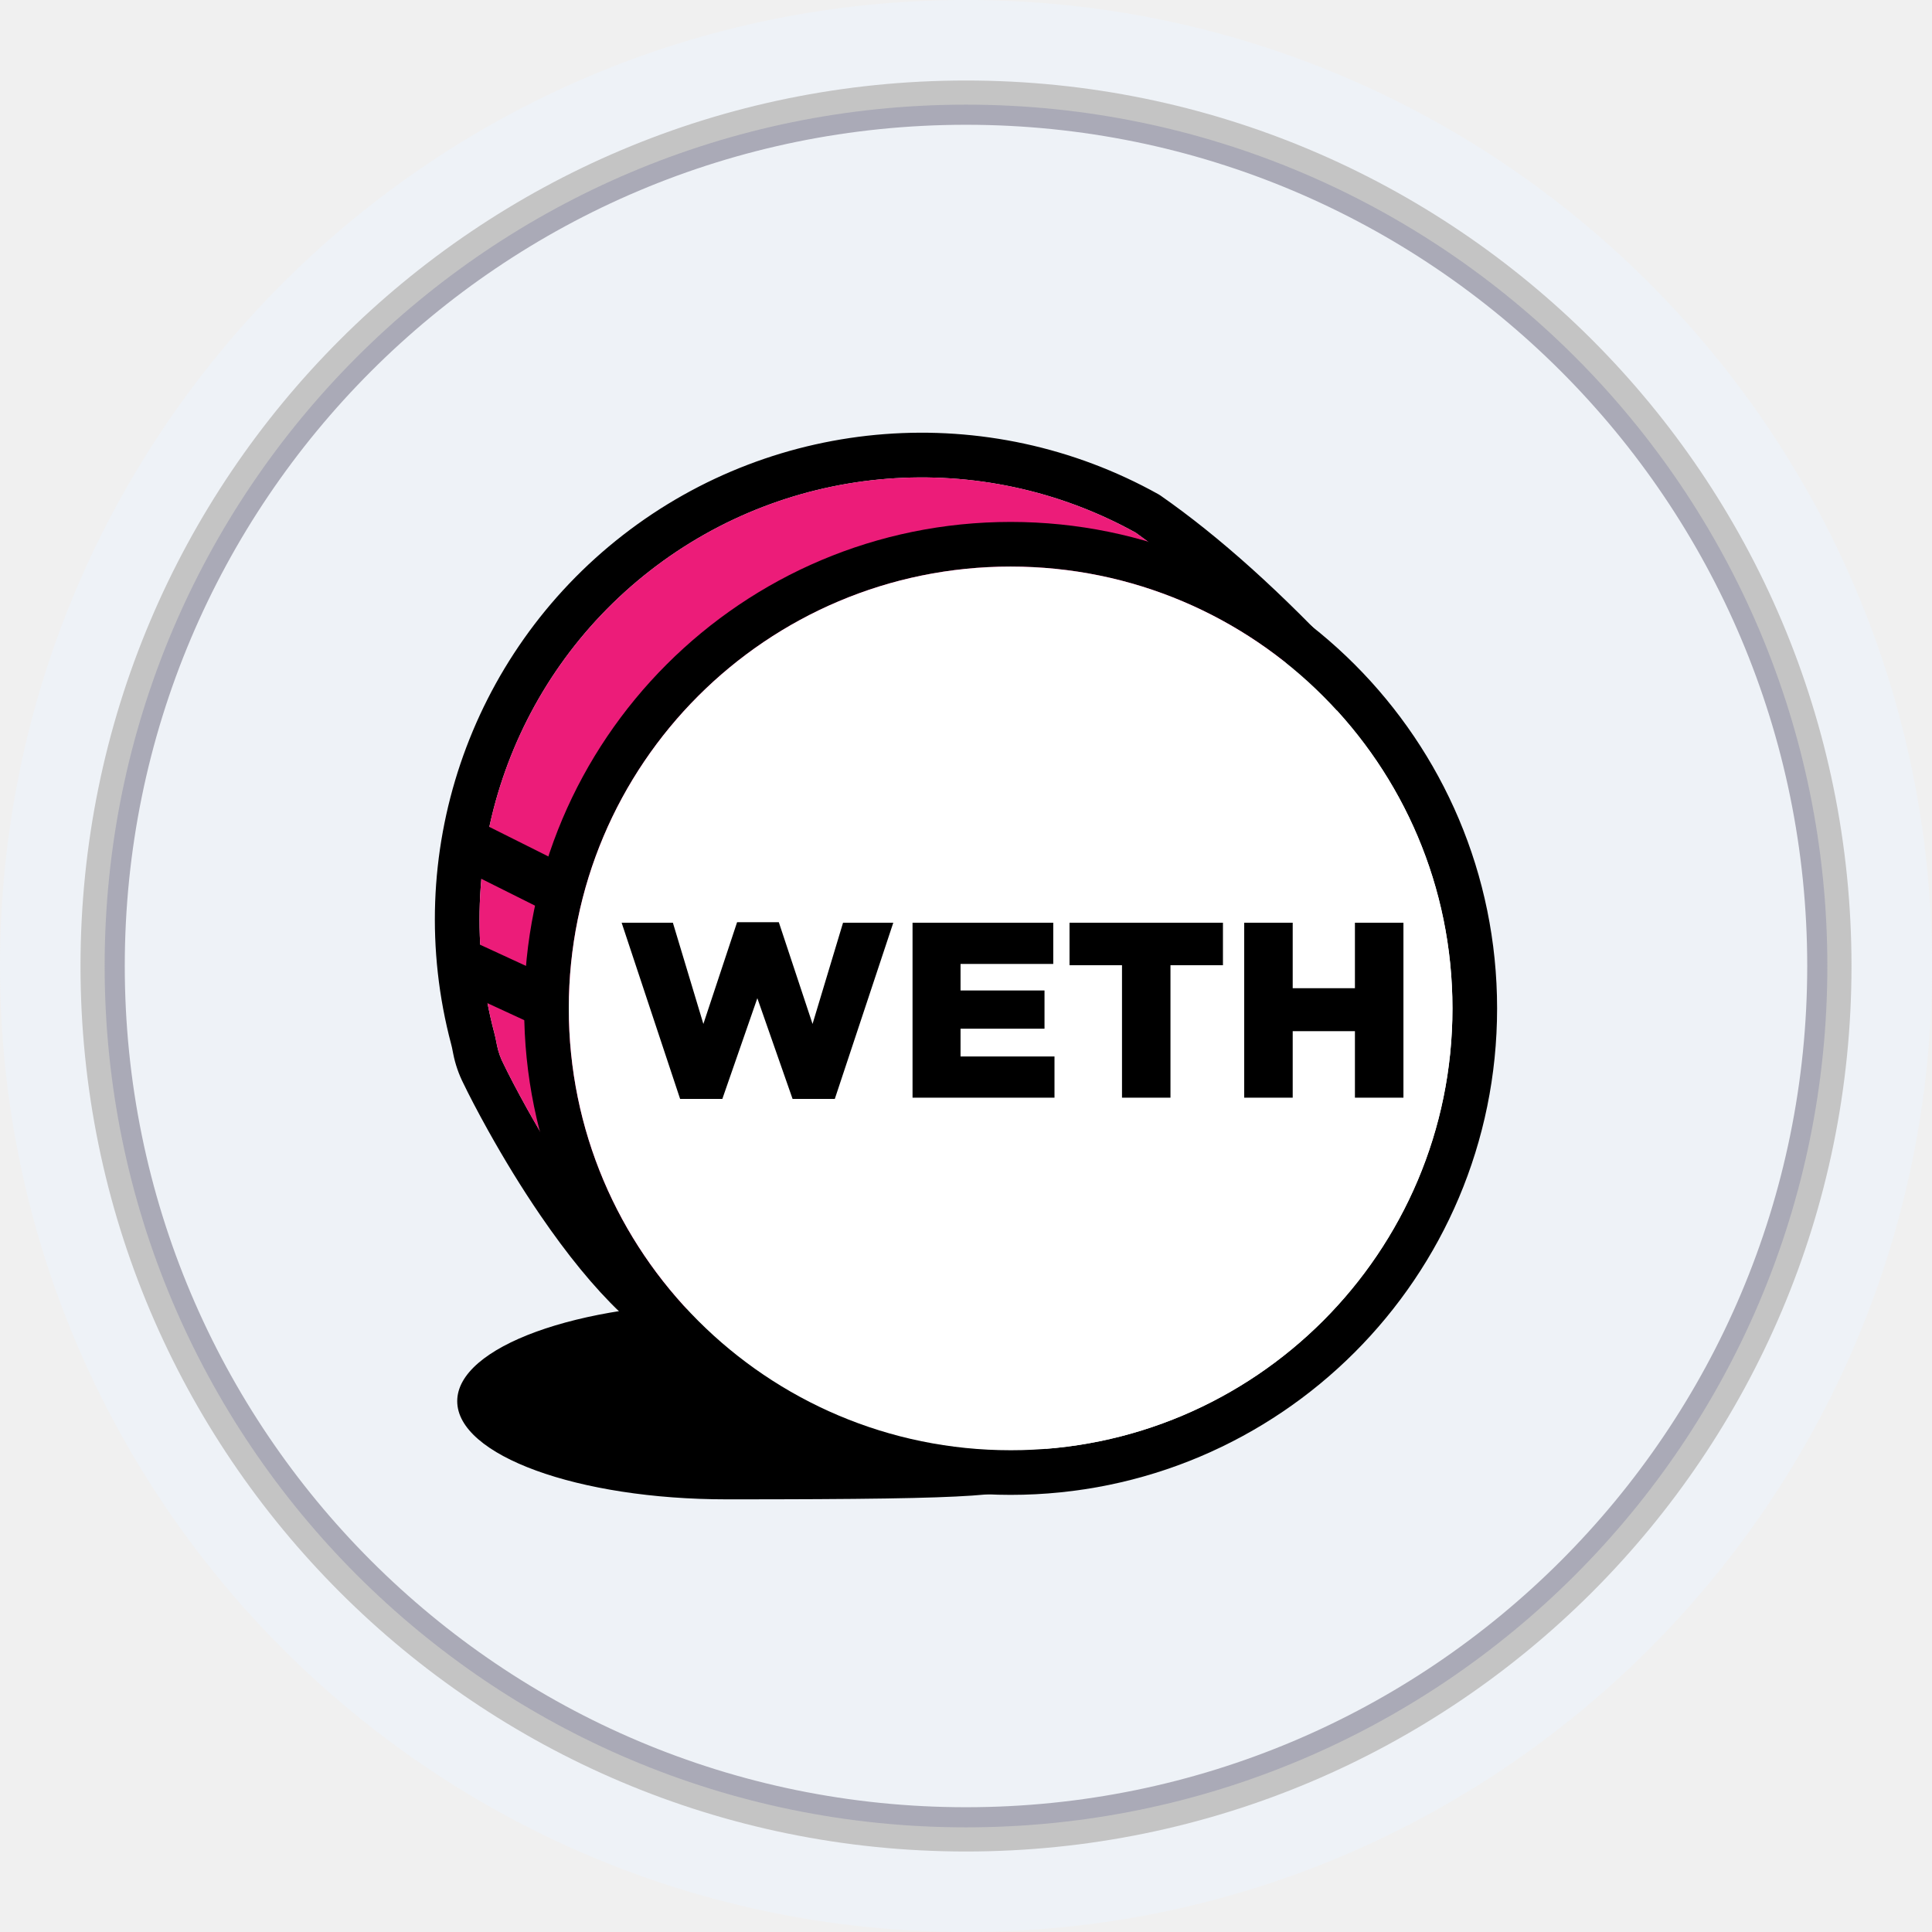
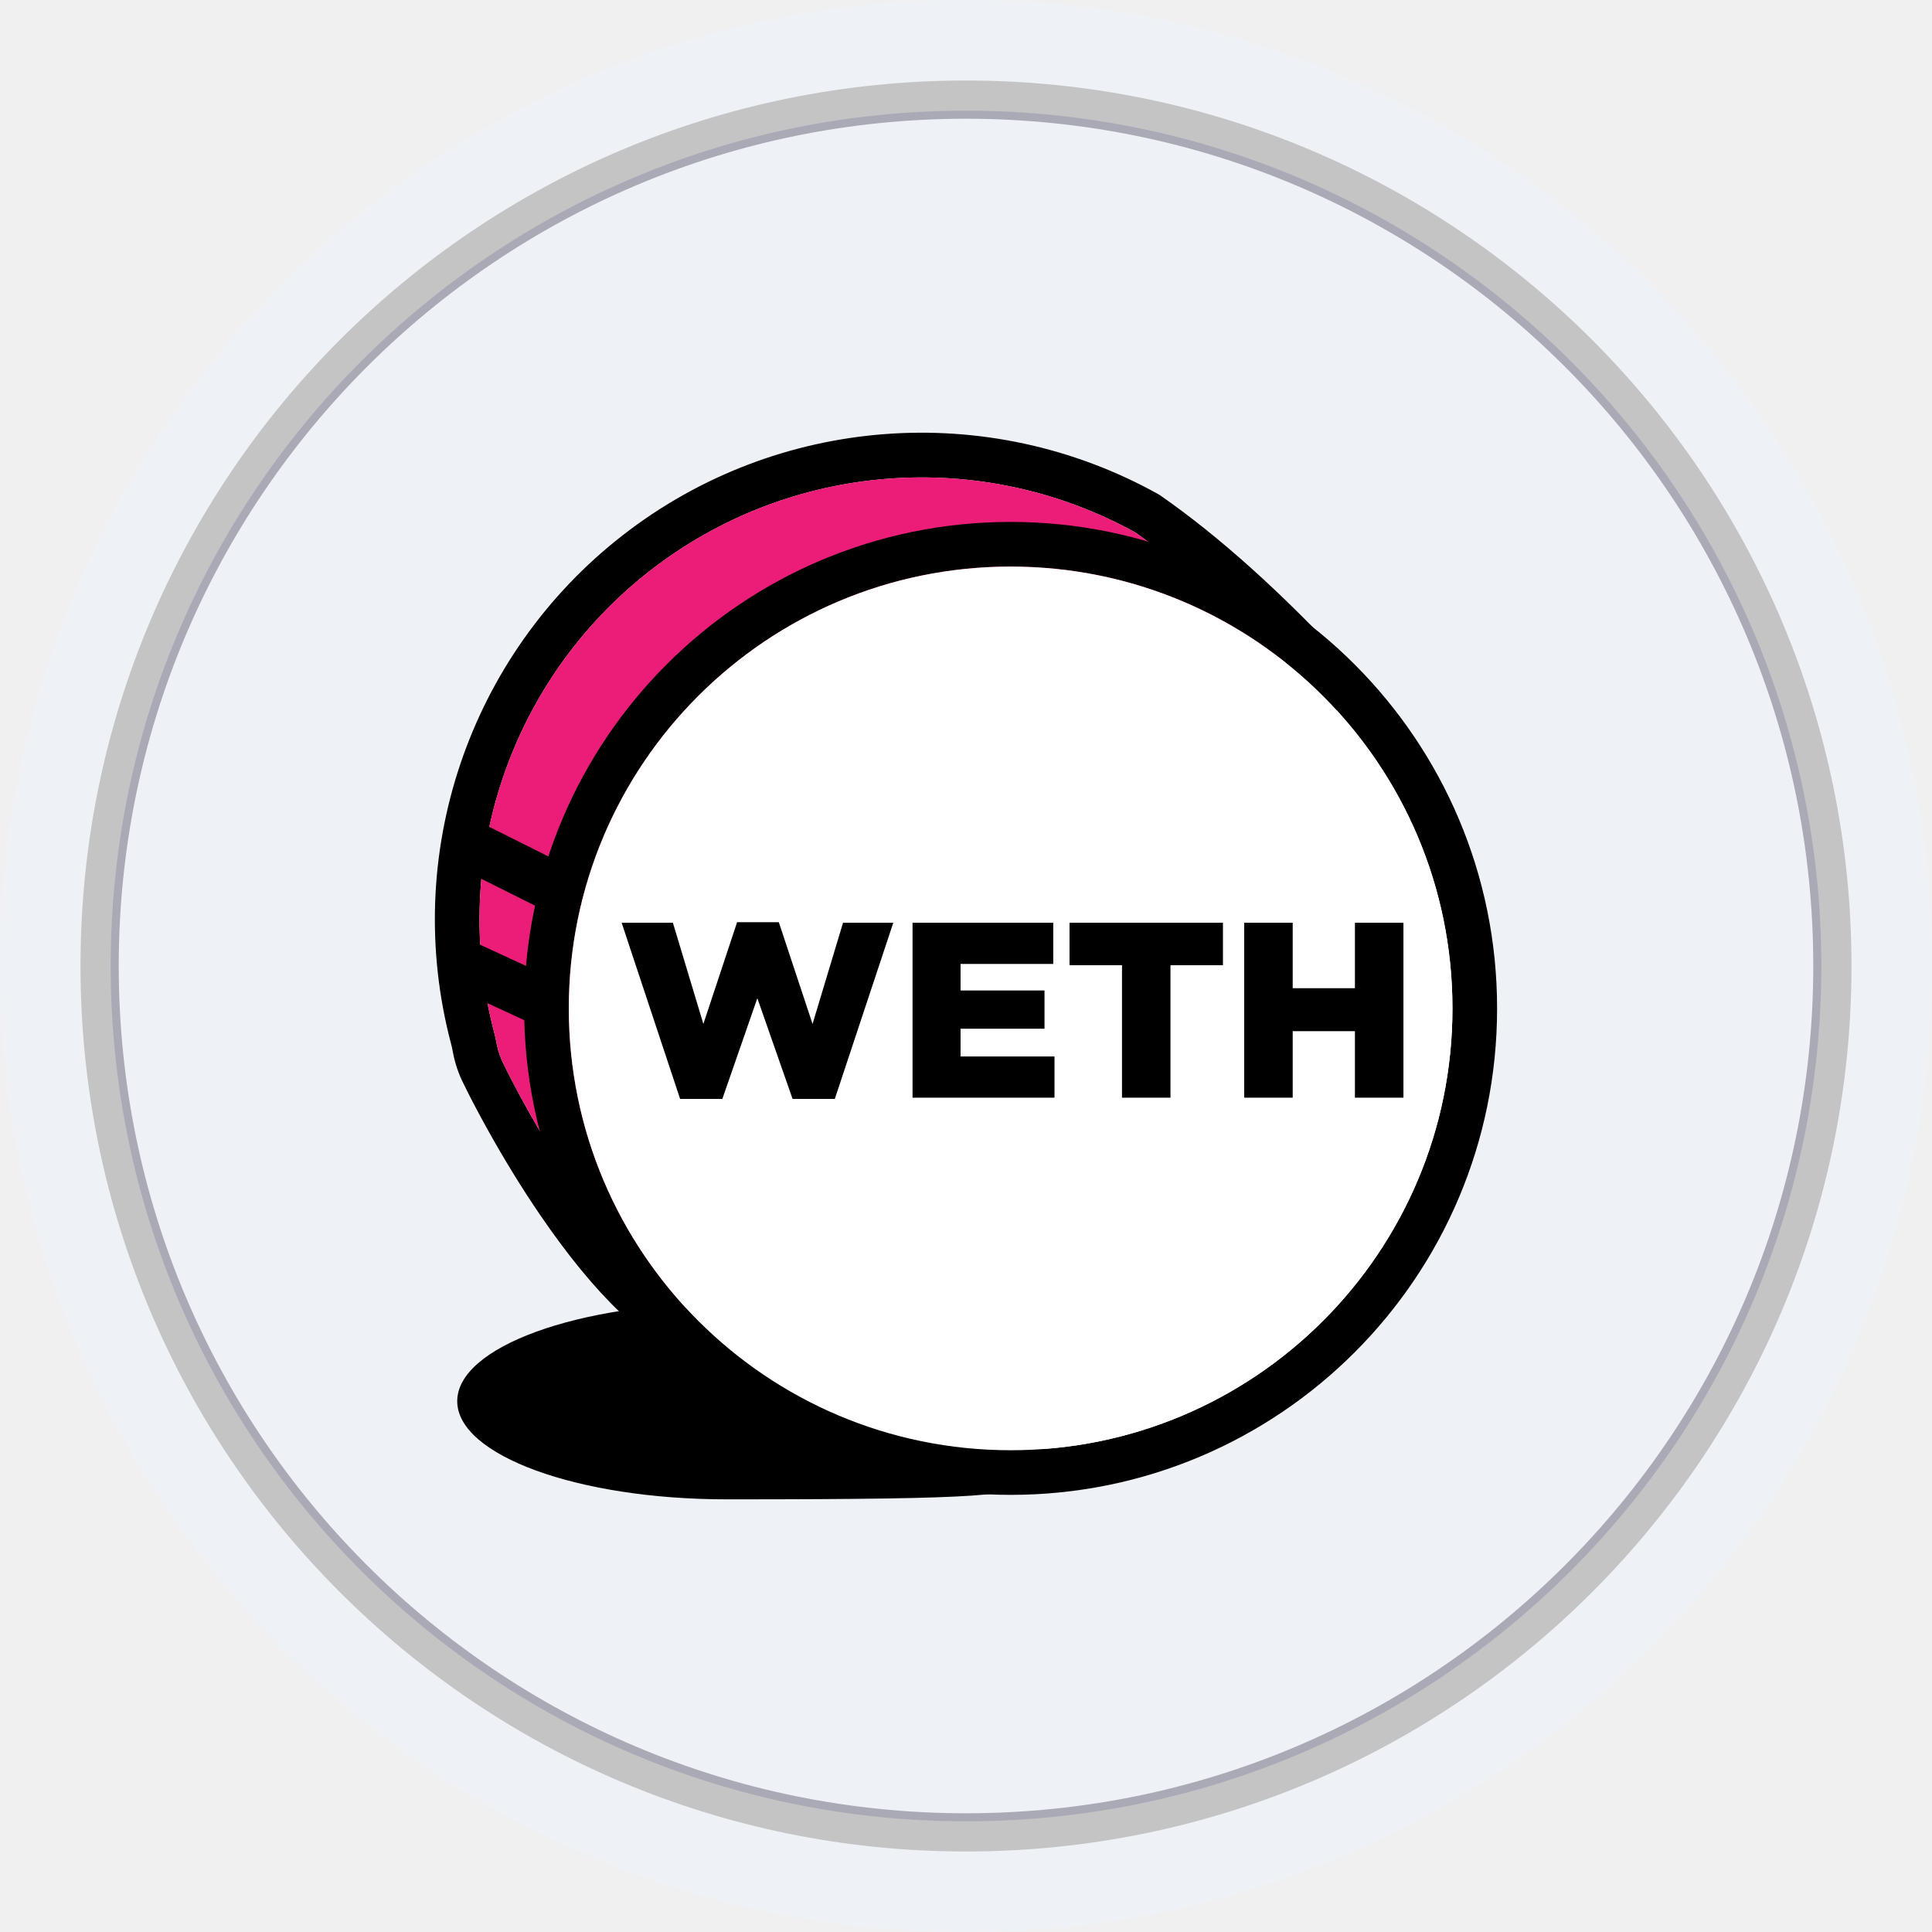
<svg xmlns="http://www.w3.org/2000/svg" id="wETH_desktop" width="240" height="240" viewBox="0 0 240 240">
  <defs>
    <clipPath id="clip-path">
      <rect id="Rectangle_341" data-name="Rectangle 341" width="131.949" height="132.505" fill="none" />
    </clipPath>
  </defs>
  <circle id="Ellipse_8" data-name="Ellipse 8" cx="120" cy="120" r="120" fill="#eef2f7" />
  <g id="Path_779" data-name="Path 779" transform="translate(10 10)" fill="#eef2f7">
    <path d="M 110 218 C 102.671 218 95.347 217.262 88.232 215.806 C 81.299 214.387 74.479 212.27 67.962 209.514 C 61.563 206.807 55.391 203.457 49.618 199.556 C 43.898 195.693 38.52 191.255 33.632 186.368 C 28.745 181.48 24.307 176.102 20.444 170.382 C 16.543 164.609 13.193 158.437 10.486 152.038 C 7.73 145.521 5.613 138.701 4.194 131.768 C 2.738 124.653 2 117.329 2 110 C 2 102.671 2.738 95.347 4.194 88.232 C 5.613 81.299 7.73 74.479 10.486 67.962 C 13.193 61.563 16.543 55.391 20.444 49.618 C 24.307 43.898 28.745 38.52 33.632 33.632 C 38.52 28.745 43.898 24.307 49.618 20.444 C 55.391 16.543 61.563 13.193 67.962 10.486 C 74.479 7.73 81.299 5.613 88.232 4.194 C 95.347 2.738 102.671 2 110 2 C 117.329 2 124.653 2.738 131.768 4.194 C 138.701 5.613 145.521 7.73 152.038 10.486 C 158.437 13.193 164.609 16.543 170.382 20.444 C 176.102 24.307 181.48 28.745 186.368 33.632 C 191.255 38.52 195.693 43.898 199.556 49.618 C 203.457 55.391 206.807 61.563 209.514 67.962 C 212.27 74.479 214.387 81.299 215.806 88.232 C 217.262 95.347 218 102.671 218 110 C 218 117.329 217.262 124.653 215.806 131.768 C 214.387 138.701 212.27 145.521 209.514 152.038 C 206.807 158.437 203.457 164.609 199.556 170.382 C 195.693 176.102 191.255 181.48 186.368 186.368 C 181.48 191.255 176.102 195.693 170.382 199.556 C 164.609 203.457 158.437 206.807 152.038 209.514 C 145.521 212.27 138.701 214.387 131.768 215.806 C 124.653 217.262 117.329 218 110 218 Z" stroke="none" />
    <path d="M 110 4 C 102.805 4 95.617 4.725 88.633 6.154 C 81.829 7.546 75.137 9.623 68.741 12.328 C 62.461 14.985 56.404 18.273 50.737 22.101 C 45.123 25.893 39.844 30.249 35.047 35.047 C 30.249 39.844 25.893 45.123 22.101 50.737 C 18.273 56.404 14.985 62.461 12.328 68.741 C 9.623 75.137 7.546 81.829 6.154 88.633 C 4.725 95.617 4 102.805 4 110 C 4 117.195 4.725 124.383 6.154 131.367 C 7.546 138.171 9.623 144.863 12.328 151.259 C 14.985 157.539 18.273 163.596 22.101 169.263 C 25.893 174.877 30.249 180.156 35.047 184.953 C 39.844 189.751 45.123 194.107 50.737 197.899 C 56.404 201.727 62.461 205.015 68.741 207.672 C 75.137 210.377 81.829 212.454 88.633 213.846 C 95.617 215.275 102.805 216 110 216 C 117.195 216 124.383 215.275 131.367 213.846 C 138.171 212.454 144.863 210.377 151.259 207.672 C 157.539 205.015 163.596 201.727 169.263 197.899 C 174.877 194.107 180.156 189.751 184.953 184.953 C 189.751 180.156 194.107 174.877 197.899 169.263 C 201.727 163.596 205.015 157.539 207.672 151.259 C 210.377 144.863 212.454 138.171 213.846 131.367 C 215.275 124.383 216 117.195 216 110 C 216 102.805 215.275 95.617 213.846 88.633 C 212.454 81.829 210.377 75.137 207.672 68.741 C 205.015 62.461 201.727 56.404 197.899 50.737 C 194.107 45.123 189.751 39.844 184.953 35.047 C 180.156 30.249 174.877 25.893 169.263 22.101 C 163.596 18.273 157.539 14.985 151.259 12.328 C 144.863 9.623 138.171 7.546 131.367 6.154 C 124.383 4.725 117.195 4 110 4 M 110 0 C 170.751 0 220 49.249 220 110 C 220 170.751 170.751 220 110 220 C 49.249 220 0 170.751 0 110 C 0 49.249 49.249 0 110 0 Z" stroke="none" fill="#c4c4c4" />
  </g>
-   <g id="Ellipse_12" data-name="Ellipse 12" transform="translate(13 13)" fill="none" stroke="#aaaab7" stroke-width="2.5">
+   <g id="Ellipse_12" data-name="Ellipse 12" transform="translate(13 13)" fill="none" stroke="#aaaab7" strokeWidth="2.5">
    <circle cx="107" cy="107" r="107" stroke="none" />
    <circle cx="107" cy="107" r="105.75" fill="none" />
  </g>
  <g id="Group_768" data-name="Group 768" transform="translate(54.025 53.748)">
    <g id="Group_768-2" data-name="Group 768" transform="translate(0 0)" clip-path="url(#clip-path)">
      <path id="Path_848" data-name="Path 848" d="M34.8,75.542c34,0,34-.507,39.767-2.217C82.1,71.089,53.294,51.148,34.8,51.148S1.312,56.61,1.312,63.346,16.3,75.542,34.8,75.542" transform="translate(1.461 56.964)" />
      <path id="Path_849" data-name="Path 849" d="M113.467,28.784l1.564,1.685-1.365,1.847c-44.345,59.959-69.891,87.105-80.73,83.466-6.6-2.219-13.221-8.888-19.843-18.573-2.327-3.405-4.513-6.99-6.5-10.556-1.323-2.376-2.443-4.542-3.025-5.762a14.361,14.361,0,0,1-1.3-3.775l-.03-.152c-.1-.535-.14-.7-.218-1A60.455,60.455,0,0,1,89.893,7.656l.23.144q10.967,7.638,23.344,20.985m-26.4-16.356A54.925,54.925,0,0,0,7.375,74.546c.12.452.175.706.3,1.361l.025.135A9,9,0,0,0,8.571,78.5c.531,1.114,1.6,3.175,2.864,5.449,1.911,3.428,4.01,6.872,6.233,10.127,5.984,8.749,11.915,14.726,17.032,16.445,6.827,2.293,32.523-24.908,73.132-79.648A139.482,139.482,0,0,0,87.067,12.429" transform="translate(0 0.001)" />
      <path id="Path_850" data-name="Path 850" d="M84.146,9.507A54.925,54.925,0,0,0,4.453,71.625c.12.452.175.706.3,1.361l.025.135a9,9,0,0,0,.869,2.462c.531,1.114,1.6,3.175,2.864,5.449,1.911,3.428,4.01,6.872,6.233,10.127,5.984,8.749,11.915,14.726,17.032,16.445C38.607,109.9,64.3,82.7,104.911,27.956A139.482,139.482,0,0,0,84.146,9.507" transform="translate(2.921 2.922)" fill="#ec1c79" />
      <path id="Path_851" data-name="Path 851" d="M65.677,126.107a60.431,60.431,0,1,1,60.431-60.431,60.43,60.43,0,0,1-60.431,60.431m0-5.544A54.886,54.886,0,1,0,10.79,65.677a54.887,54.887,0,0,0,54.886,54.886" transform="translate(5.842 5.843)" />
      <path id="Path_852" data-name="Path 852" d="M62.755,117.642A54.886,54.886,0,1,0,7.869,62.755a54.887,54.887,0,0,0,54.886,54.886" transform="translate(8.764 8.765)" fill="#fff" />
      <path id="Path_853" data-name="Path 853" d="M18.239,50.72,10.974,28.832H17.34l3.788,12.574,4.189-12.636H30.5l4.191,12.636,3.788-12.574h6.242L37.456,50.72H32.21L27.833,38.209,23.485,50.72Zm28.873-.154V28.832h17.48v5.124H53.075v3.291H63.506V42H53.075v3.445H64.746v5.124Zm26.02,0V34.11H66.613V28.832H85.672V34.11H79.153V50.565Zm15.181,0V28.832h6.024v8.133h7.73V28.832h6.026V50.565h-6.026V42.307h-7.73v8.258Z" transform="translate(12.222 32.043)" fill-rule="evenodd" />
      <path id="Path_854" data-name="Path 854" d="M2.609,28.806a3.105,3.105,0,0,1,2.777-5.555l8.869,4.437a3.1,3.1,0,1,1-2.775,5.553Z" transform="translate(0.993 25.531)" />
      <path id="Path_855" data-name="Path 855" d="M2.172,35.787a3.1,3.1,0,1,1,2.6-5.637l8.871,4.092a3.105,3.105,0,0,1-2.6,5.639Z" transform="translate(0.409 33.26)" />
    </g>
  </g>
</svg>
